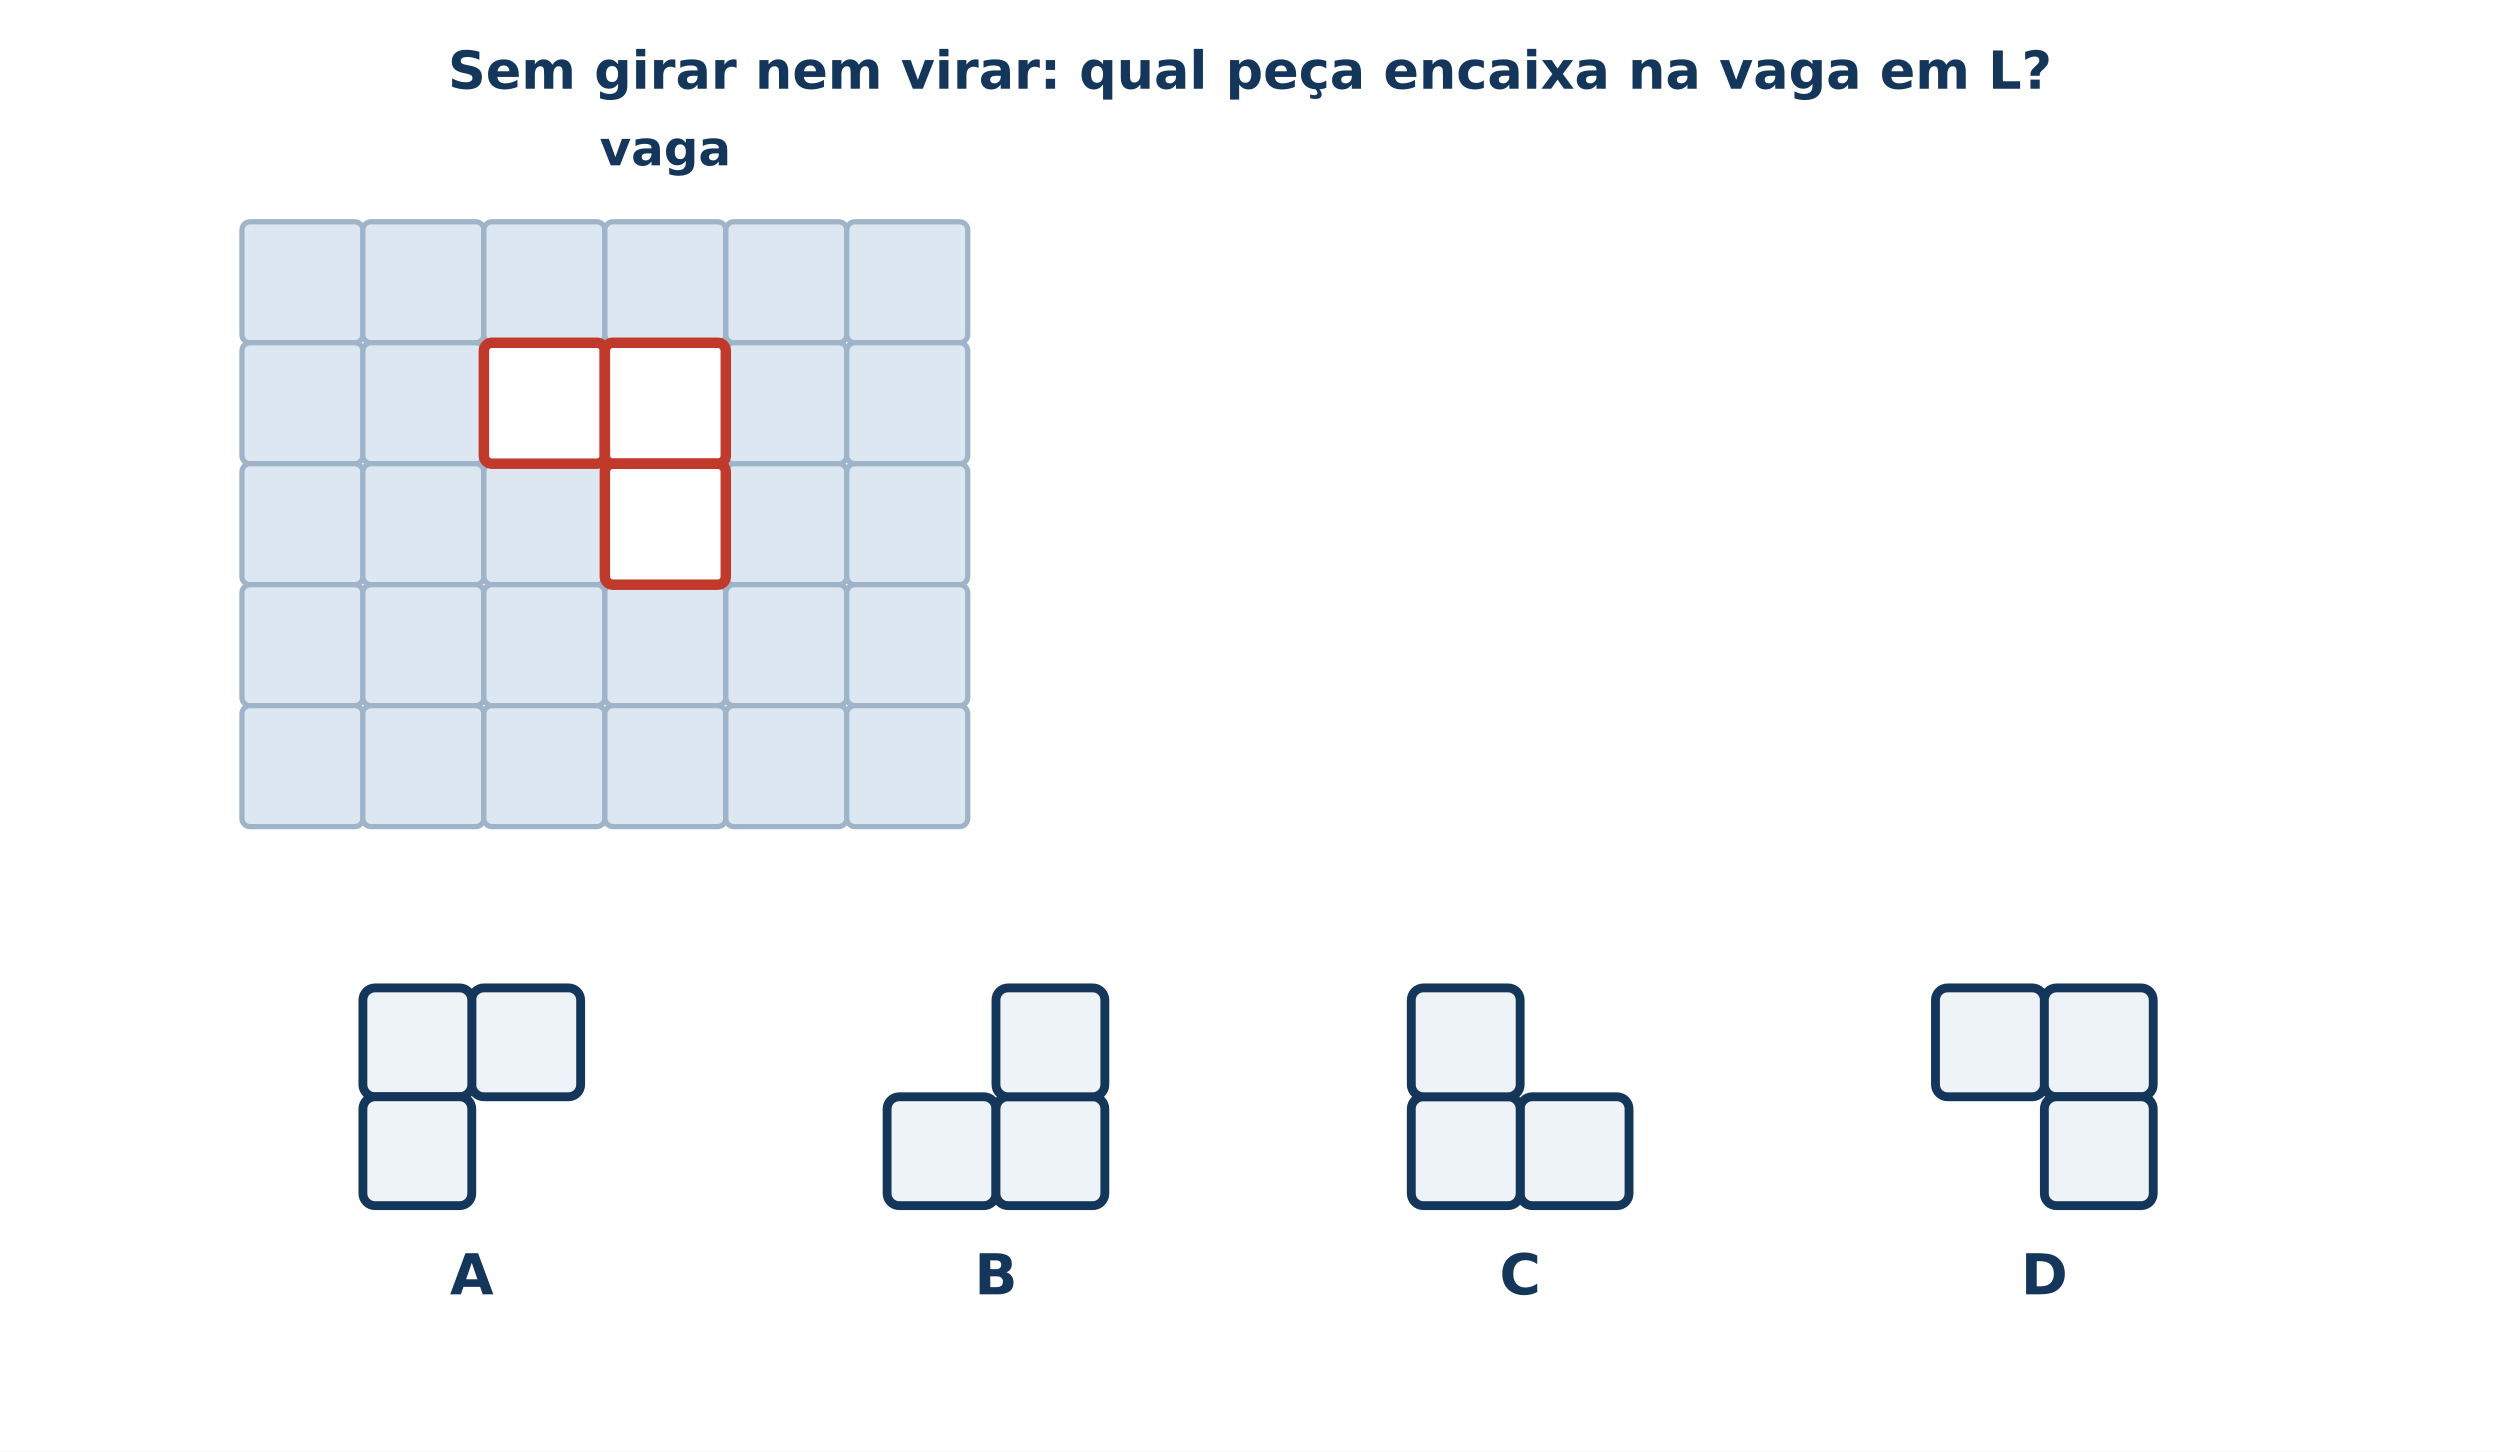
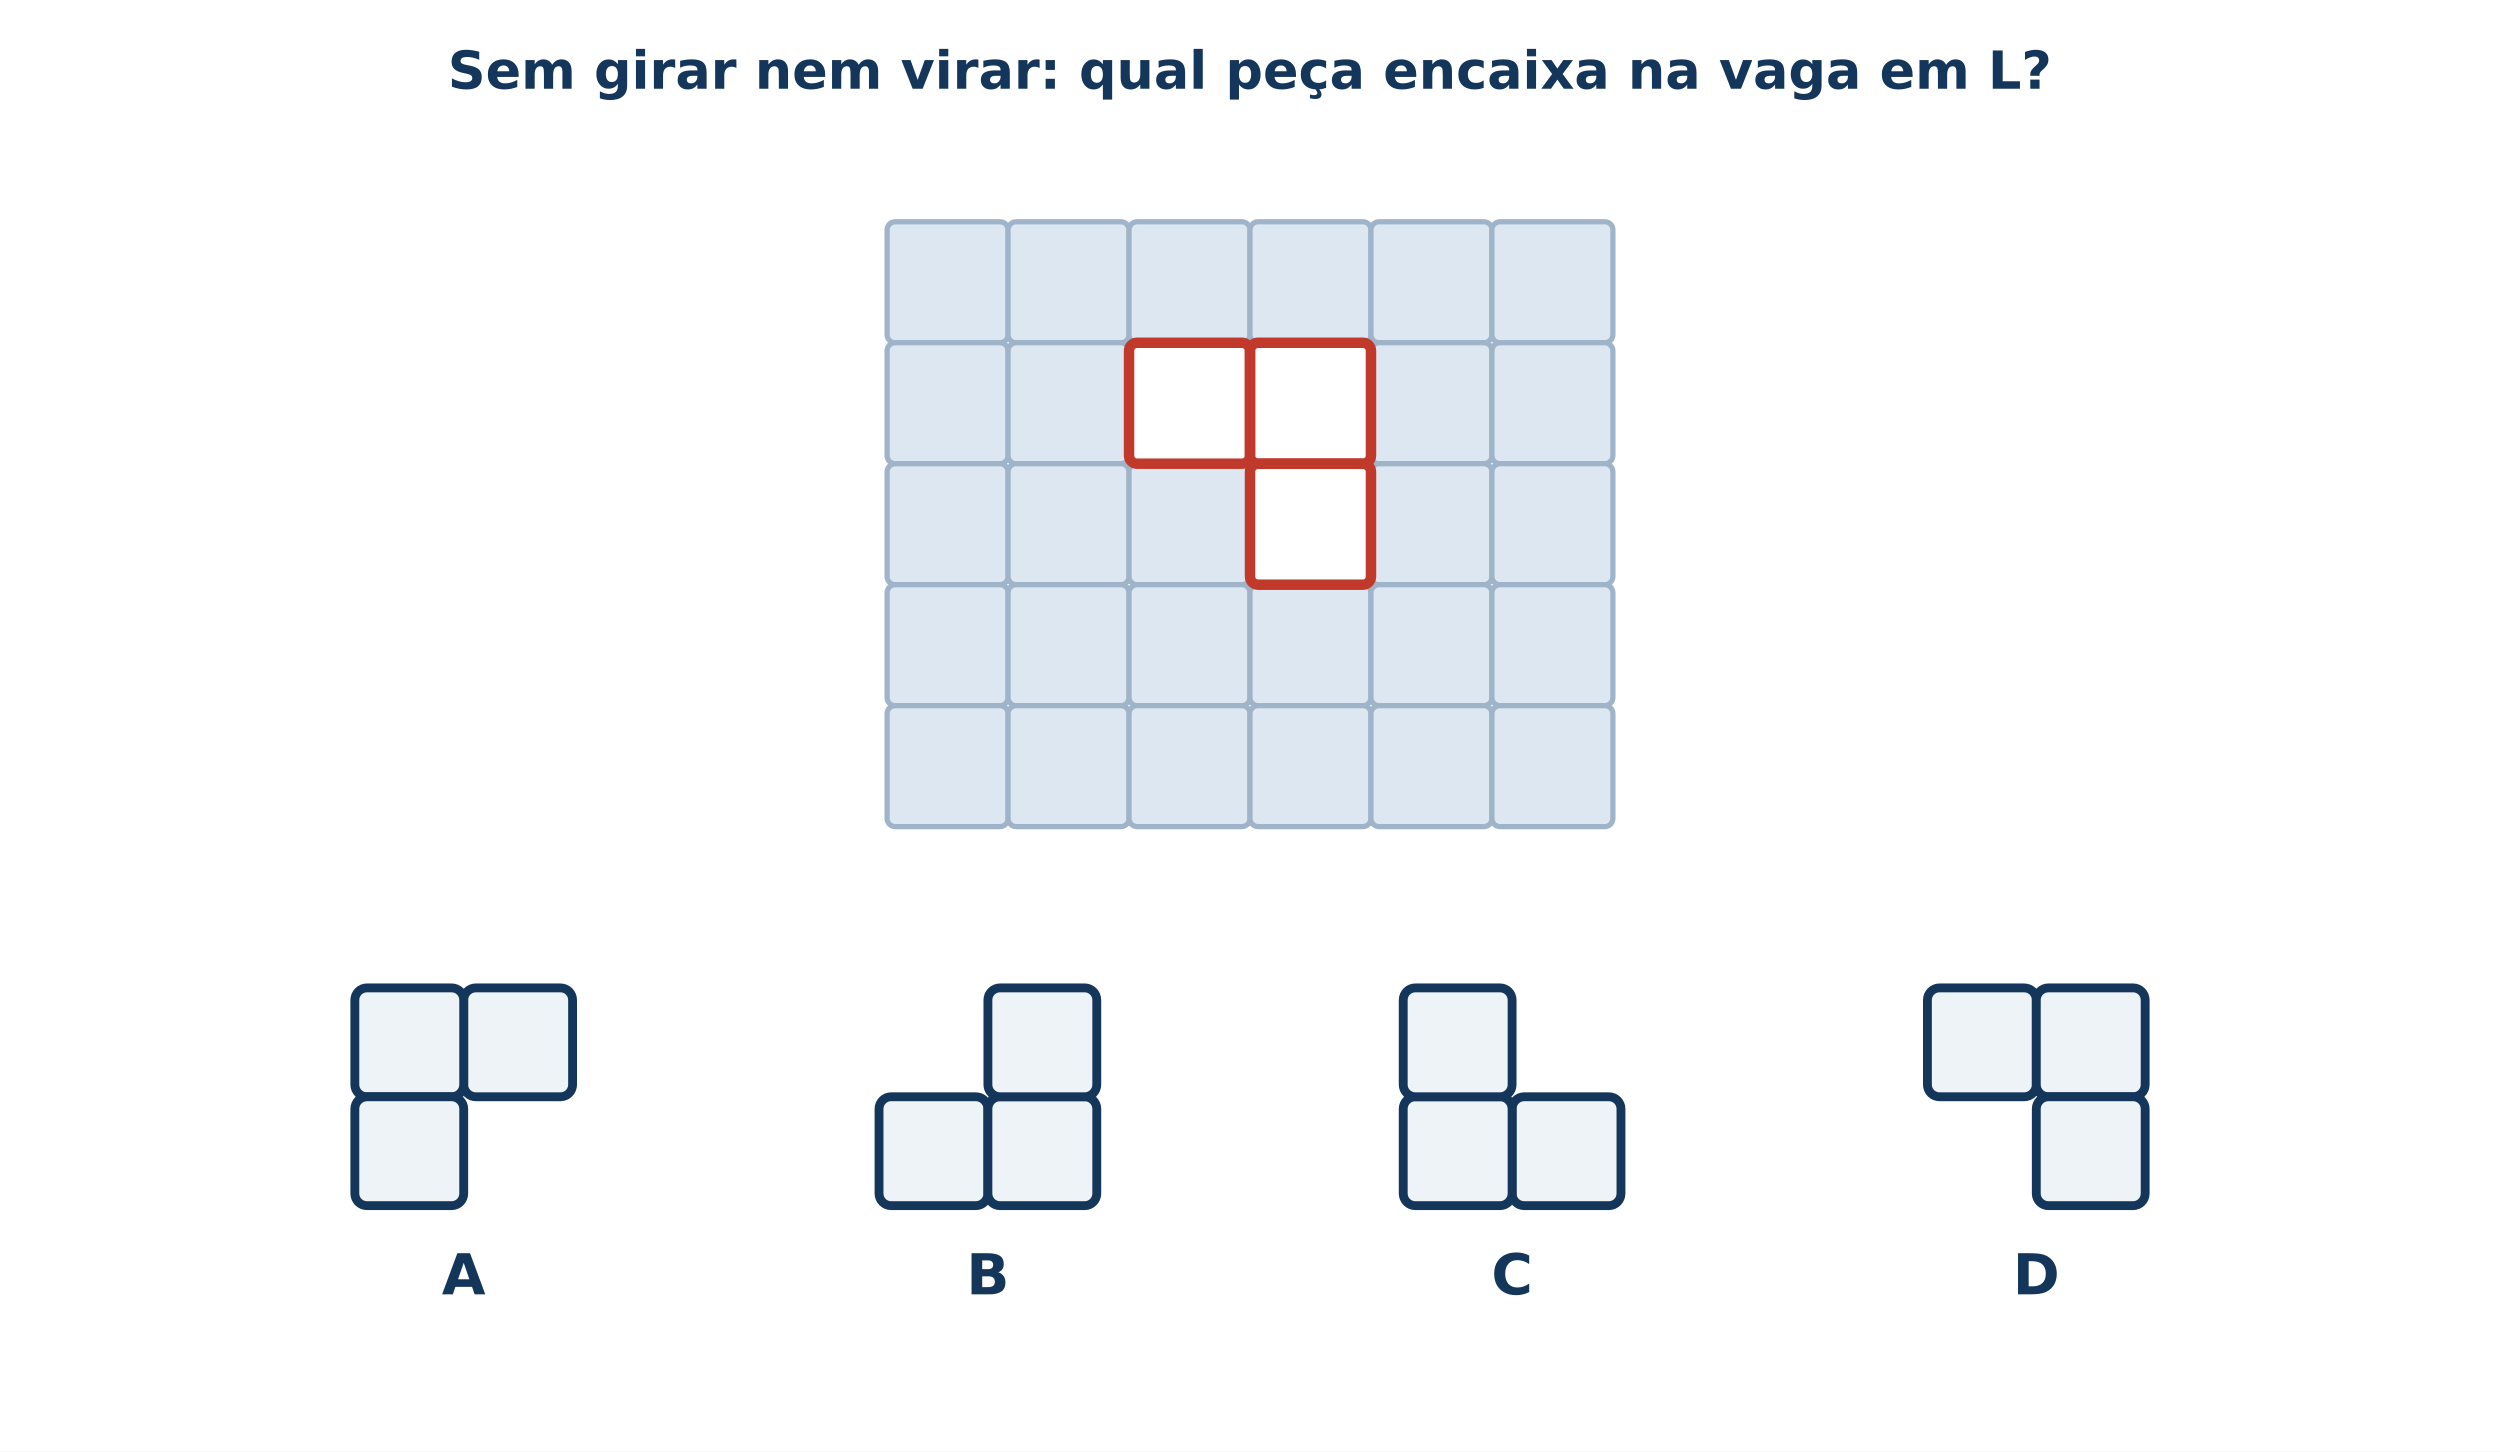
- <svg xmlns="http://www.w3.org/2000/svg" viewBox="0 0 620 360">
-   <rect width="620" height="360" fill="white" />
-   <text x="310.0" y="22" font-family="DejaVu Sans" font-size="13" font-weight="bold" fill="#14365A" text-anchor="middle">Sem girar nem virar: qual peça encaixa na vaga em L?</text>
-   <rect x="60" y="55" width="30" height="30" rx="2" fill="#DCE7F2" stroke="#9FB4C8" stroke-width="1.3" />
-   <rect x="90" y="55" width="30" height="30" rx="2" fill="#DCE7F2" stroke="#9FB4C8" stroke-width="1.3" />
-   <rect x="120" y="55" width="30" height="30" rx="2" fill="#DCE7F2" stroke="#9FB4C8" stroke-width="1.3" />
-   <rect x="150" y="55" width="30" height="30" rx="2" fill="#DCE7F2" stroke="#9FB4C8" stroke-width="1.3" />
-   <rect x="180" y="55" width="30" height="30" rx="2" fill="#DCE7F2" stroke="#9FB4C8" stroke-width="1.3" />
-   <rect x="210" y="55" width="30" height="30" rx="2" fill="#DCE7F2" stroke="#9FB4C8" stroke-width="1.3" />
-   <rect x="60" y="85" width="30" height="30" rx="2" fill="#DCE7F2" stroke="#9FB4C8" stroke-width="1.3" />
-   <rect x="90" y="85" width="30" height="30" rx="2" fill="#DCE7F2" stroke="#9FB4C8" stroke-width="1.3" />
-   <rect x="180" y="85" width="30" height="30" rx="2" fill="#DCE7F2" stroke="#9FB4C8" stroke-width="1.3" />
-   <rect x="210" y="85" width="30" height="30" rx="2" fill="#DCE7F2" stroke="#9FB4C8" stroke-width="1.3" />
-   <rect x="60" y="115" width="30" height="30" rx="2" fill="#DCE7F2" stroke="#9FB4C8" stroke-width="1.3" />
-   <rect x="90" y="115" width="30" height="30" rx="2" fill="#DCE7F2" stroke="#9FB4C8" stroke-width="1.3" />
-   <rect x="120" y="115" width="30" height="30" rx="2" fill="#DCE7F2" stroke="#9FB4C8" stroke-width="1.3" />
-   <rect x="180" y="115" width="30" height="30" rx="2" fill="#DCE7F2" stroke="#9FB4C8" stroke-width="1.3" />
-   <rect x="210" y="115" width="30" height="30" rx="2" fill="#DCE7F2" stroke="#9FB4C8" stroke-width="1.3" />
-   <rect x="60" y="145" width="30" height="30" rx="2" fill="#DCE7F2" stroke="#9FB4C8" stroke-width="1.3" />
-   <rect x="90" y="145" width="30" height="30" rx="2" fill="#DCE7F2" stroke="#9FB4C8" stroke-width="1.3" />
-   <rect x="120" y="145" width="30" height="30" rx="2" fill="#DCE7F2" stroke="#9FB4C8" stroke-width="1.3" />
-   <rect x="150" y="145" width="30" height="30" rx="2" fill="#DCE7F2" stroke="#9FB4C8" stroke-width="1.3" />
-   <rect x="180" y="145" width="30" height="30" rx="2" fill="#DCE7F2" stroke="#9FB4C8" stroke-width="1.3" />
-   <rect x="210" y="145" width="30" height="30" rx="2" fill="#DCE7F2" stroke="#9FB4C8" stroke-width="1.3" />
-   <rect x="60" y="175" width="30" height="30" rx="2" fill="#DCE7F2" stroke="#9FB4C8" stroke-width="1.3" />
-   <rect x="90" y="175" width="30" height="30" rx="2" fill="#DCE7F2" stroke="#9FB4C8" stroke-width="1.3" />
-   <rect x="120" y="175" width="30" height="30" rx="2" fill="#DCE7F2" stroke="#9FB4C8" stroke-width="1.3" />
-   <rect x="150" y="175" width="30" height="30" rx="2" fill="#DCE7F2" stroke="#9FB4C8" stroke-width="1.3" />
-   <rect x="180" y="175" width="30" height="30" rx="2" fill="#DCE7F2" stroke="#9FB4C8" stroke-width="1.3" />
-   <rect x="210" y="175" width="30" height="30" rx="2" fill="#DCE7F2" stroke="#9FB4C8" stroke-width="1.3" />
-   <rect x="150" y="85" width="30" height="30" rx="2" fill="none" stroke="#C0392B" stroke-width="2.6" />
-   <rect x="150" y="115" width="30" height="30" rx="2" fill="none" stroke="#C0392B" stroke-width="2.6" />
-   <rect x="120" y="85" width="30" height="30" rx="2" fill="none" stroke="#C0392B" stroke-width="2.6" />
-   <text x="165.0" y="41" font-family="DejaVu Sans" font-size="12" font-weight="bold" fill="#14365A" text-anchor="middle">vaga</text>
-   <rect x="117.0" y="245.0" width="27.0" height="27.0" rx="3" fill="#EEF3F8" stroke="#14365A" stroke-width="2.2" />
-   <rect x="90.0" y="245.0" width="27.0" height="27.0" rx="3" fill="#EEF3F8" stroke="#14365A" stroke-width="2.2" />
-   <rect x="90.0" y="272.0" width="27.0" height="27.0" rx="3" fill="#EEF3F8" stroke="#14365A" stroke-width="2.2" />
-   <text x="117.0" y="321.0" font-family="DejaVu Sans" font-size="14" font-weight="bold" fill="#14365A" text-anchor="middle">A</text>
-   <rect x="220.0" y="272.0" width="27.0" height="27.0" rx="3" fill="#EEF3F8" stroke="#14365A" stroke-width="2.2" />
-   <rect x="247.0" y="272.0" width="27.0" height="27.0" rx="3" fill="#EEF3F8" stroke="#14365A" stroke-width="2.2" />
-   <rect x="247.0" y="245.0" width="27.0" height="27.0" rx="3" fill="#EEF3F8" stroke="#14365A" stroke-width="2.2" />
-   <text x="247.0" y="321.0" font-family="DejaVu Sans" font-size="14" font-weight="bold" fill="#14365A" text-anchor="middle">B</text>
-   <rect x="377.0" y="272.0" width="27.0" height="27.0" rx="3" fill="#EEF3F8" stroke="#14365A" stroke-width="2.2" />
-   <rect x="350.0" y="272.0" width="27.0" height="27.0" rx="3" fill="#EEF3F8" stroke="#14365A" stroke-width="2.2" />
-   <rect x="350.0" y="245.0" width="27.0" height="27.0" rx="3" fill="#EEF3F8" stroke="#14365A" stroke-width="2.2" />
-   <text x="377.0" y="321.0" font-family="DejaVu Sans" font-size="14" font-weight="bold" fill="#14365A" text-anchor="middle">C</text>
-   <rect x="480.0" y="245.0" width="27.0" height="27.0" rx="3" fill="#EEF3F8" stroke="#14365A" stroke-width="2.2" />
-   <rect x="507.0" y="245.0" width="27.0" height="27.0" rx="3" fill="#EEF3F8" stroke="#14365A" stroke-width="2.2" />
-   <rect x="507.0" y="272.0" width="27.0" height="27.0" rx="3" fill="#EEF3F8" stroke="#14365A" stroke-width="2.2" />
-   <text x="507.0" y="321.0" font-family="DejaVu Sans" font-size="14" font-weight="bold" fill="#14365A" text-anchor="middle">D</text>
+ <svg xmlns="http://www.w3.org/2000/svg" viewBox="0 0 620 360" version="1.1" id="svg43">
+   <defs id="defs43" />
+   <rect width="620" height="360" fill="white" id="rect1" />
+   <text x="309.956" y="22" font-family="'DejaVu Sans'" font-size="13px" font-weight="bold" fill="#14365a" text-anchor="middle" id="text1">Sem girar nem virar: qual peça encaixa na vaga em L?</text>
+   <g id="g43" transform="translate(160)">
+     <rect x="60" y="55" width="30" height="30" rx="2" fill="#dce7f2" stroke="#9fb4c8" stroke-width="1.3" id="rect2" />
+     <rect x="90" y="55" width="30" height="30" rx="2" fill="#dce7f2" stroke="#9fb4c8" stroke-width="1.3" id="rect3" />
+     <rect x="120" y="55" width="30" height="30" rx="2" fill="#dce7f2" stroke="#9fb4c8" stroke-width="1.3" id="rect4" />
+     <rect x="150" y="55" width="30" height="30" rx="2" fill="#dce7f2" stroke="#9fb4c8" stroke-width="1.3" id="rect5" />
+     <rect x="180" y="55" width="30" height="30" rx="2" fill="#dce7f2" stroke="#9fb4c8" stroke-width="1.3" id="rect6" />
+     <rect x="210" y="55" width="30" height="30" rx="2" fill="#dce7f2" stroke="#9fb4c8" stroke-width="1.3" id="rect7" />
+     <rect x="60" y="85" width="30" height="30" rx="2" fill="#dce7f2" stroke="#9fb4c8" stroke-width="1.3" id="rect8" />
+     <rect x="90" y="85" width="30" height="30" rx="2" fill="#dce7f2" stroke="#9fb4c8" stroke-width="1.3" id="rect9" />
+     <rect x="180" y="85" width="30" height="30" rx="2" fill="#dce7f2" stroke="#9fb4c8" stroke-width="1.3" id="rect10" />
+     <rect x="210" y="85" width="30" height="30" rx="2" fill="#dce7f2" stroke="#9fb4c8" stroke-width="1.3" id="rect11" />
+     <rect x="60" y="115" width="30" height="30" rx="2" fill="#dce7f2" stroke="#9fb4c8" stroke-width="1.3" id="rect12" />
+     <rect x="90" y="115" width="30" height="30" rx="2" fill="#dce7f2" stroke="#9fb4c8" stroke-width="1.3" id="rect13" />
+     <rect x="120" y="115" width="30" height="30" rx="2" fill="#dce7f2" stroke="#9fb4c8" stroke-width="1.3" id="rect14" />
+     <rect x="180" y="115" width="30" height="30" rx="2" fill="#dce7f2" stroke="#9fb4c8" stroke-width="1.3" id="rect15" />
+     <rect x="210" y="115" width="30" height="30" rx="2" fill="#dce7f2" stroke="#9fb4c8" stroke-width="1.3" id="rect16" />
+     <rect x="60" y="145" width="30" height="30" rx="2" fill="#dce7f2" stroke="#9fb4c8" stroke-width="1.3" id="rect17" />
+     <rect x="90" y="145" width="30" height="30" rx="2" fill="#dce7f2" stroke="#9fb4c8" stroke-width="1.3" id="rect18" />
+     <rect x="120" y="145" width="30" height="30" rx="2" fill="#dce7f2" stroke="#9fb4c8" stroke-width="1.3" id="rect19" />
+     <rect x="150" y="145" width="30" height="30" rx="2" fill="#dce7f2" stroke="#9fb4c8" stroke-width="1.3" id="rect20" />
+     <rect x="180" y="145" width="30" height="30" rx="2" fill="#dce7f2" stroke="#9fb4c8" stroke-width="1.3" id="rect21" />
+     <rect x="210" y="145" width="30" height="30" rx="2" fill="#dce7f2" stroke="#9fb4c8" stroke-width="1.3" id="rect22" />
+     <rect x="60" y="175" width="30" height="30" rx="2" fill="#dce7f2" stroke="#9fb4c8" stroke-width="1.3" id="rect23" />
+     <rect x="90" y="175" width="30" height="30" rx="2" fill="#dce7f2" stroke="#9fb4c8" stroke-width="1.3" id="rect24" />
+     <rect x="120" y="175" width="30" height="30" rx="2" fill="#dce7f2" stroke="#9fb4c8" stroke-width="1.3" id="rect25" />
+     <rect x="150" y="175" width="30" height="30" rx="2" fill="#dce7f2" stroke="#9fb4c8" stroke-width="1.3" id="rect26" />
+     <rect x="180" y="175" width="30" height="30" rx="2" fill="#dce7f2" stroke="#9fb4c8" stroke-width="1.3" id="rect27" />
+     <rect x="210" y="175" width="30" height="30" rx="2" fill="#dce7f2" stroke="#9fb4c8" stroke-width="1.3" id="rect28" />
+     <rect x="150" y="85" width="30" height="30" rx="2" fill="none" stroke="#c0392b" stroke-width="2.6" id="rect29" />
+     <rect x="150" y="115" width="30" height="30" rx="2" fill="none" stroke="#c0392b" stroke-width="2.6" id="rect30" />
+     <rect x="120" y="85" width="30" height="30" rx="2" fill="none" stroke="#c0392b" stroke-width="2.6" id="rect31" />
+   </g>
+   <g id="g52" transform="translate(-2)">
+     <g id="g48">
+       <g id="g47">
+         <rect x="117" y="245" width="27" height="27" rx="3" fill="#eef3f8" stroke="#14365a" stroke-width="2.2" id="rect32" />
+         <rect x="90" y="245" width="27" height="27" rx="3" fill="#eef3f8" stroke="#14365a" stroke-width="2.2" id="rect33" />
+         <rect x="90" y="272" width="27" height="27" rx="3" fill="#eef3f8" stroke="#14365a" stroke-width="2.2" id="rect34" />
+       </g>
+       <text x="117" y="321" font-family="'DejaVu Sans'" font-size="14px" font-weight="bold" fill="#14365a" text-anchor="middle" id="text34">A</text>
+     </g>
+     <g id="g49">
+       <g id="g46">
+         <rect x="220" y="272" width="27" height="27" rx="3" fill="#eef3f8" stroke="#14365a" stroke-width="2.2" id="rect35" />
+         <rect x="247" y="272" width="27" height="27" rx="3" fill="#eef3f8" stroke="#14365a" stroke-width="2.2" id="rect36" />
+         <rect x="247" y="245" width="27" height="27" rx="3" fill="#eef3f8" stroke="#14365a" stroke-width="2.2" id="rect37" />
+       </g>
+       <text x="247" y="321" font-family="'DejaVu Sans'" font-size="14px" font-weight="bold" fill="#14365a" text-anchor="middle" id="text37">B</text>
+     </g>
+     <g id="g50">
+       <g id="g45">
+         <rect x="377" y="272" width="27" height="27" rx="3" fill="#eef3f8" stroke="#14365a" stroke-width="2.2" id="rect38" />
+         <rect x="350" y="272" width="27" height="27" rx="3" fill="#eef3f8" stroke="#14365a" stroke-width="2.2" id="rect39" />
+         <rect x="350" y="245" width="27" height="27" rx="3" fill="#eef3f8" stroke="#14365a" stroke-width="2.2" id="rect40" />
+       </g>
+       <text x="377" y="321" font-family="'DejaVu Sans'" font-size="14px" font-weight="bold" fill="#14365a" text-anchor="middle" id="text40">C</text>
+     </g>
+     <g id="g51">
+       <g id="g44">
+         <rect x="480" y="245" width="27" height="27" rx="3" fill="#eef3f8" stroke="#14365a" stroke-width="2.2" id="rect41" />
+         <rect x="507" y="245" width="27" height="27" rx="3" fill="#eef3f8" stroke="#14365a" stroke-width="2.2" id="rect42" />
+         <rect x="507" y="272" width="27" height="27" rx="3" fill="#eef3f8" stroke="#14365a" stroke-width="2.2" id="rect43" />
+       </g>
+       <text x="507" y="321" font-family="'DejaVu Sans'" font-size="14px" font-weight="bold" fill="#14365a" text-anchor="middle" id="text43">D</text>
+     </g>
+   </g>
</svg>
